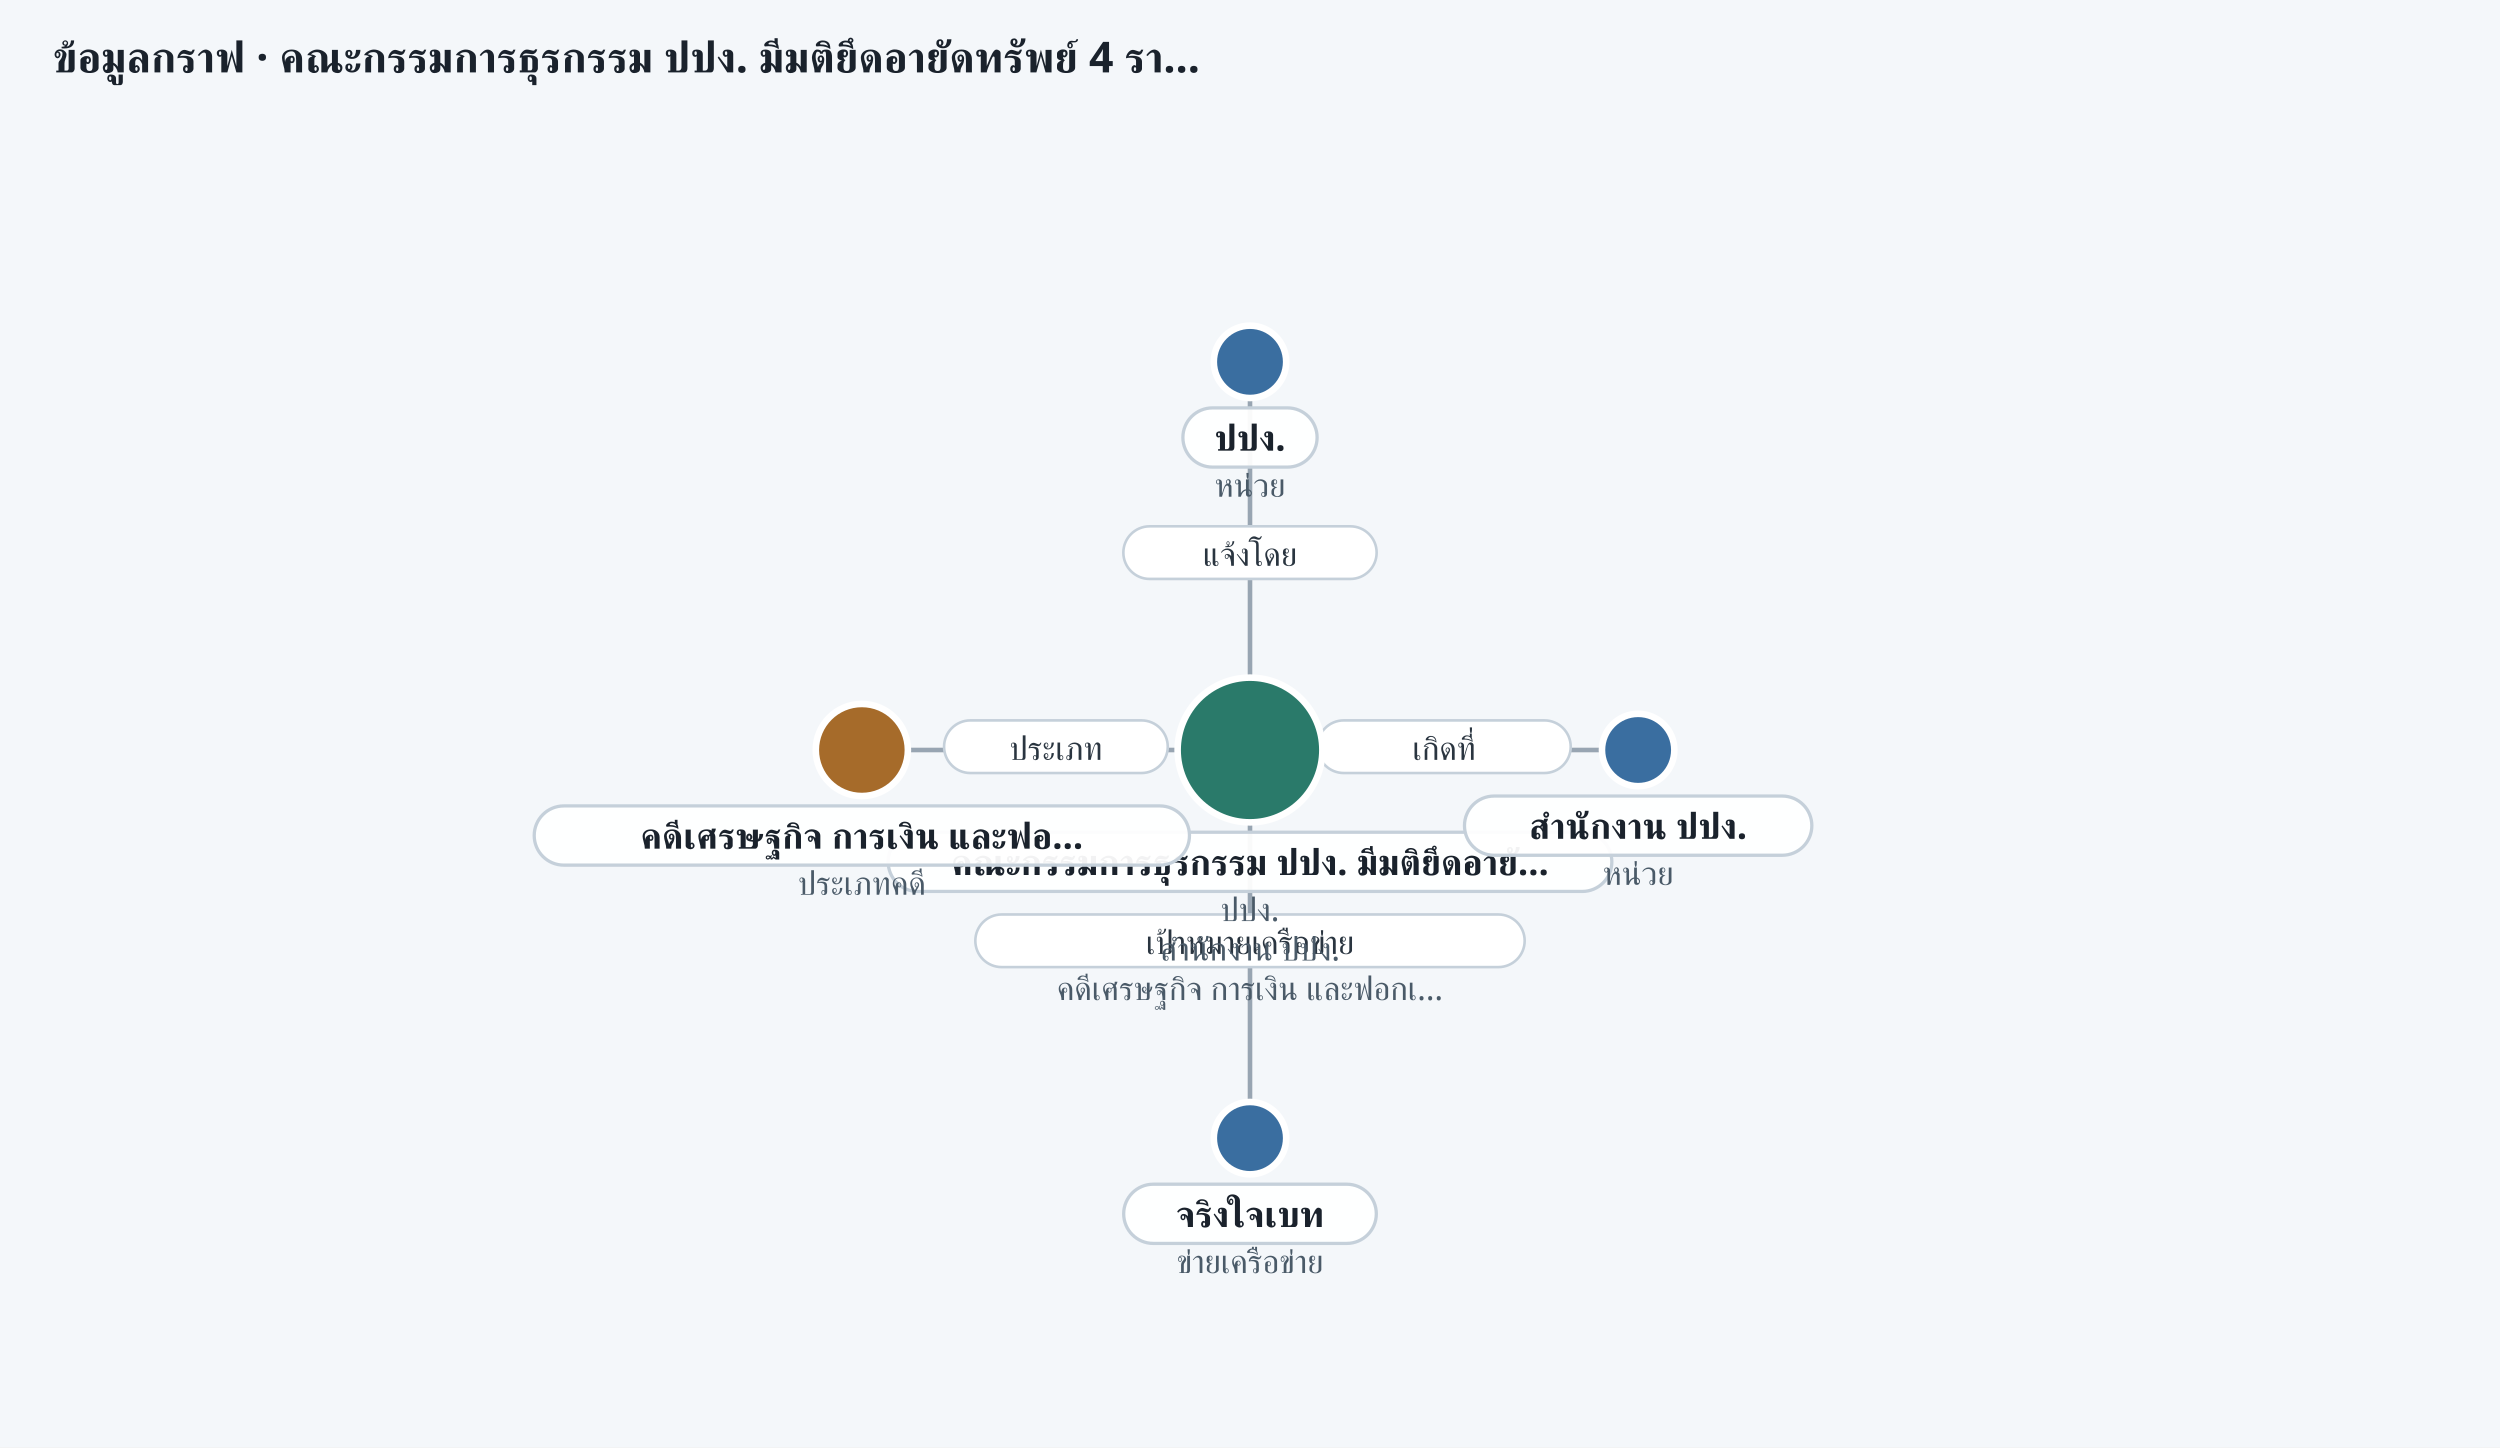
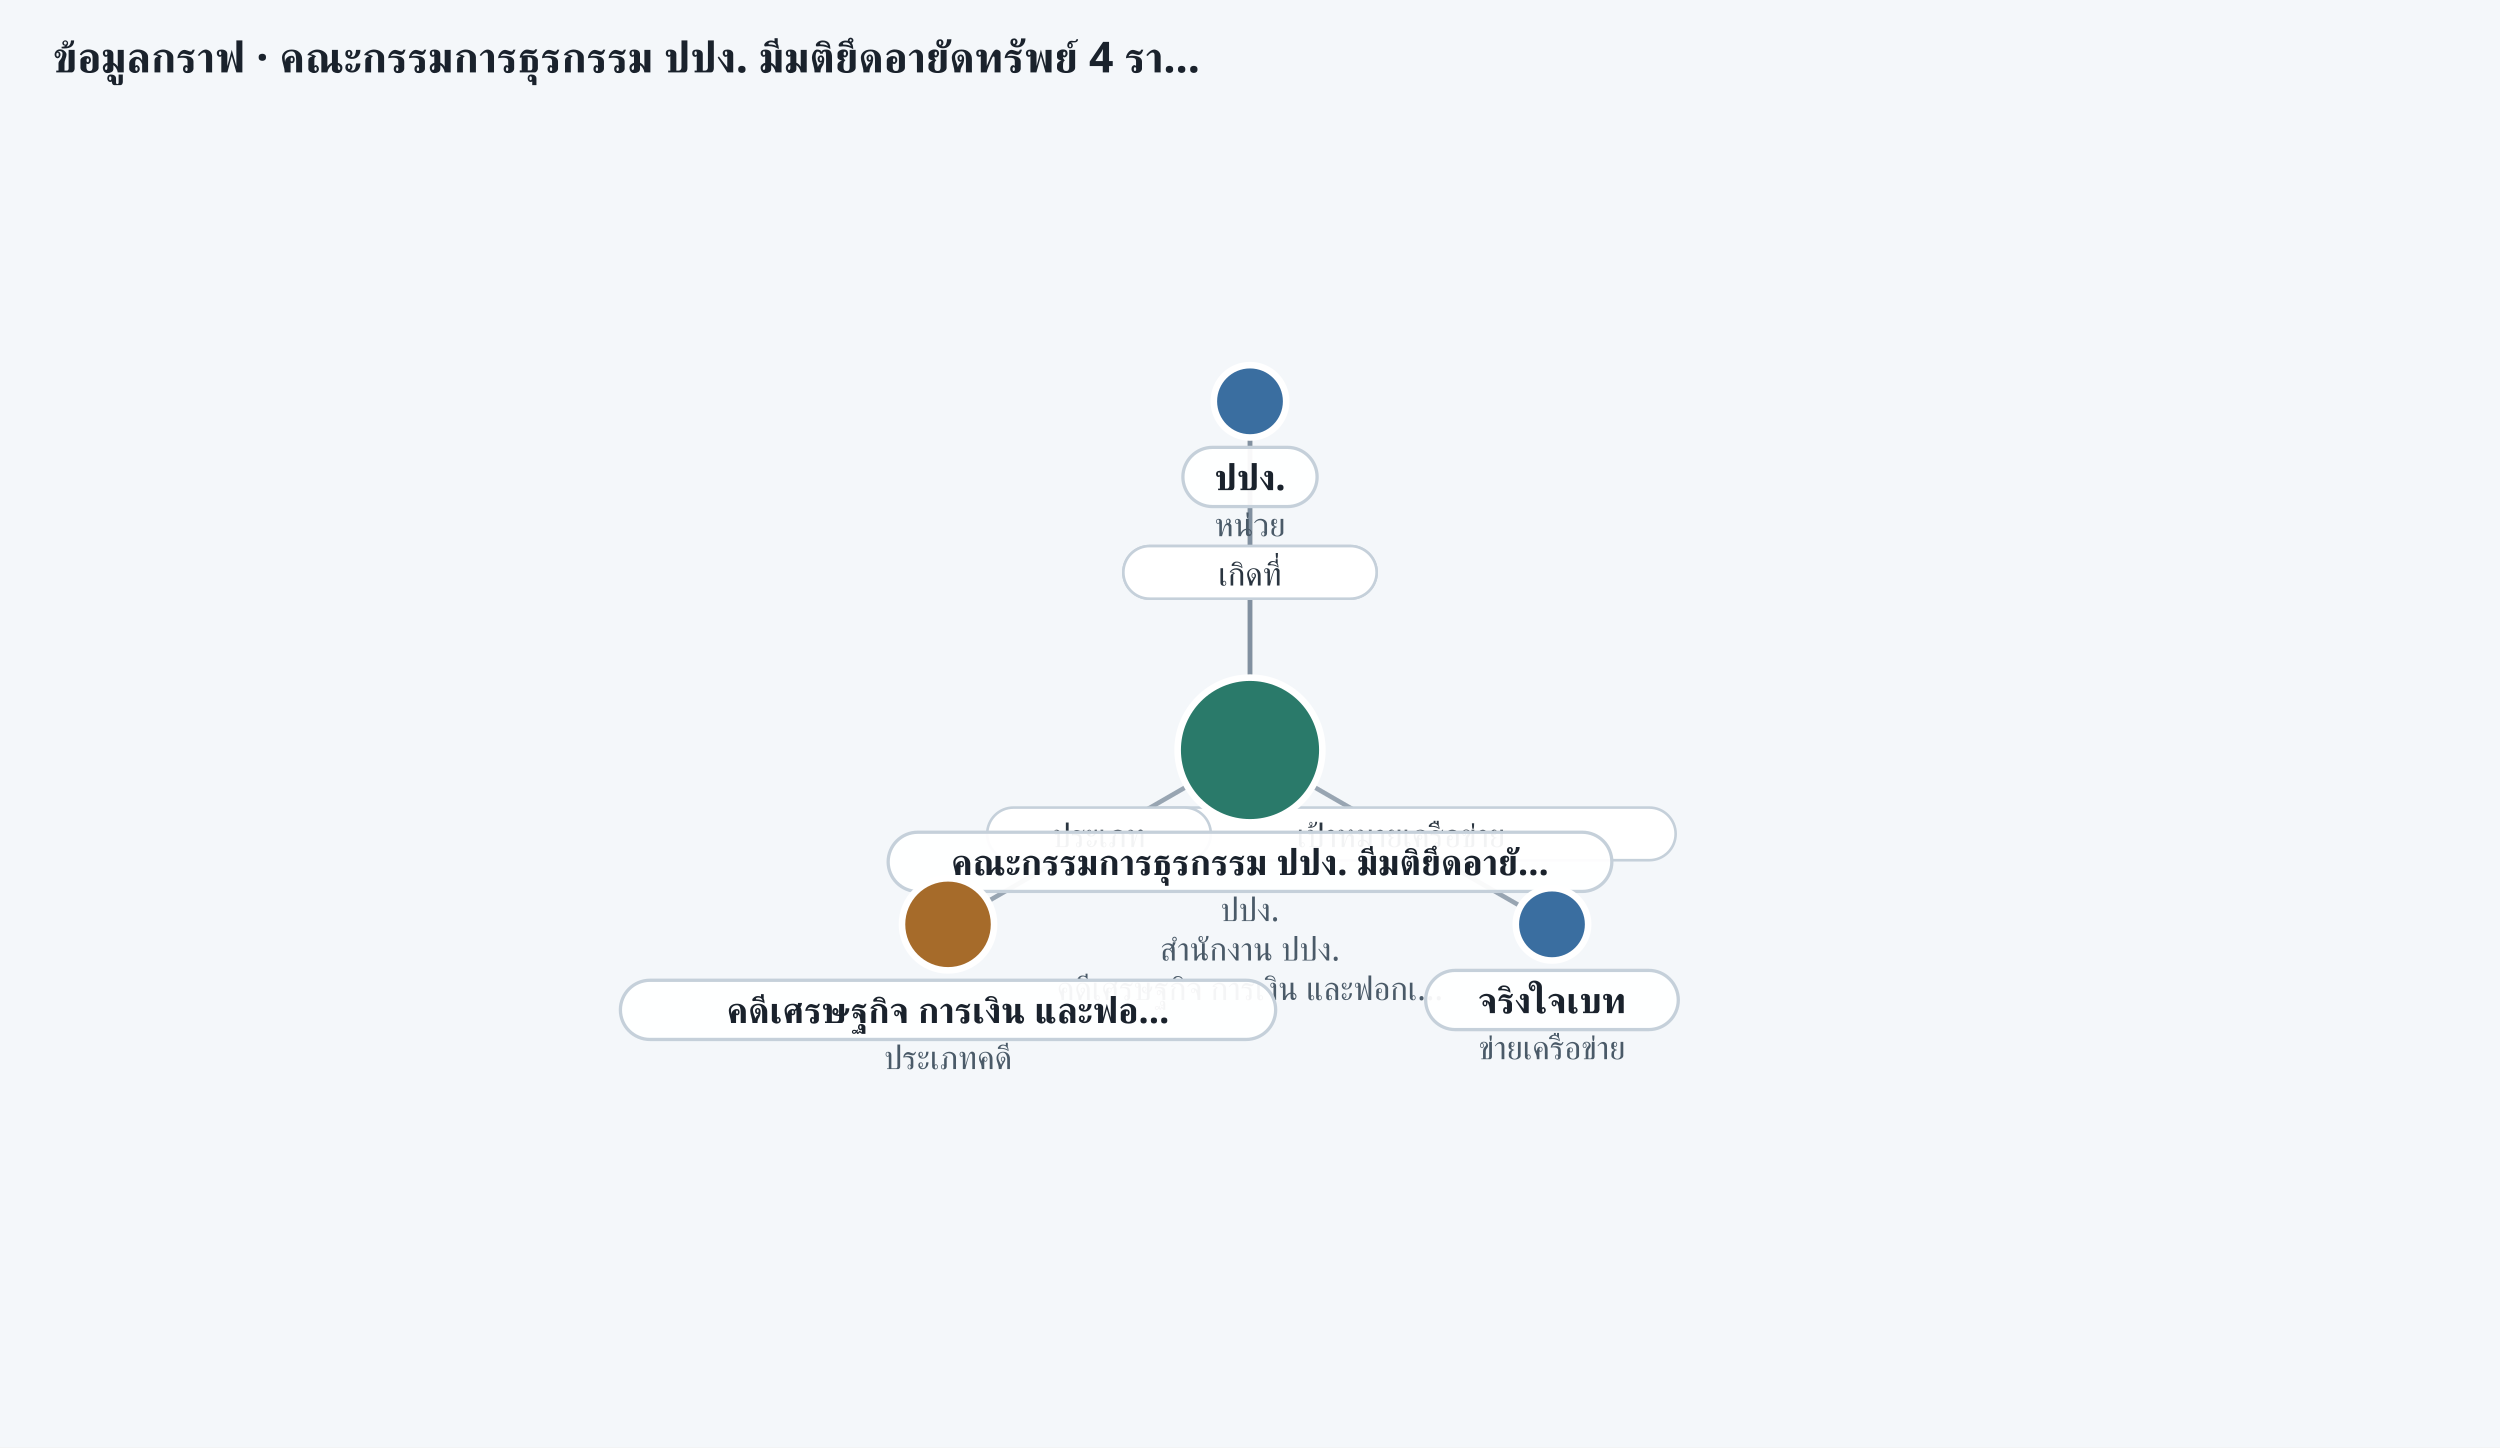
<svg xmlns="http://www.w3.org/2000/svg" width="760" height="440" viewBox="0 0 760 440" role="img" aria-label="ego graph 20261107-econ-02">
  <rect width="100%" height="100%" fill="#f4f7fa" />
  <text x="16" y="22" font-size="13" font-weight="700" fill="#1a222c" font-family="Sarabun, Anuphan, sans-serif">ข้อมูลกราฟ · คณะกรรมการธุรกรรม ปปง. มีมติยึดอายัดทรัพย์ 4 รา…</text>
-   <line x1="380.0" y1="228.0" x2="380.0" y2="110.0" stroke="#7a8a9a" stroke-width="1.4" opacity="0.75" />
-   <rect x="341.5" y="160.0" width="77.0" height="16" rx="8" fill="#fff" stroke="#c5d0da" stroke-width="0.8" />
-   <text x="380.0" y="172.0" text-anchor="middle" font-size="10" fill="#2a3540" font-family="Sarabun, Anuphan, sans-serif">แจ้งโดย</text>
-   <line x1="380.0" y1="228.0" x2="498.0" y2="228.0" stroke="#7a8a9a" stroke-width="1.4" opacity="0.75" />
-   <rect x="400.5" y="219.0" width="77.0" height="16" rx="8" fill="#fff" stroke="#c5d0da" stroke-width="0.8" />
-   <text x="439.0" y="231.0" text-anchor="middle" font-size="10" fill="#2a3540" font-family="Sarabun, Anuphan, sans-serif">เกิดที่</text>
-   <line x1="380.0" y1="228.0" x2="380.0" y2="346.0" stroke="#7a8a9a" stroke-width="1.4" opacity="0.75" />
-   <rect x="296.5" y="278.0" width="167.0" height="16" rx="8" fill="#fff" stroke="#c5d0da" stroke-width="0.8" />
-   <text x="380.0" y="290.0" text-anchor="middle" font-size="10" fill="#2a3540" font-family="Sarabun, Anuphan, sans-serif">เป้าหมายเครือข่าย</text>
-   <line x1="380.0" y1="228.0" x2="262.0" y2="228.0" stroke="#7a8a9a" stroke-width="1.4" opacity="0.75" />
-   <rect x="287.0" y="219.0" width="68.0" height="16" rx="8" fill="#fff" stroke="#c5d0da" stroke-width="0.8" />
-   <text x="321.0" y="231.0" text-anchor="middle" font-size="10" fill="#2a3540" font-family="Sarabun, Anuphan, sans-serif">ประเภท</text>
+   <line x1="380.0" y1="228.0" x2="380.0" y2="122.0" stroke="#7a8a9a" stroke-width="1.4" opacity="0.75" />
+   <rect x="341.5" y="166.0" width="77.0" height="16" rx="8" fill="#fff" stroke="#c5d0da" stroke-width="0.8" />
+   <text x="380.0" y="178.0" text-anchor="middle" font-size="10" fill="#2a3540" font-family="Sarabun, Anuphan, sans-serif">แจ้งโดย</text>
+   <line x1="380.0" y1="228.0" x2="380.0" y2="122.0" stroke="#7a8a9a" stroke-width="1.4" opacity="0.75" />
+   <rect x="341.5" y="166.0" width="77.0" height="16" rx="8" fill="#fff" stroke="#c5d0da" stroke-width="0.8" />
+   <text x="380.0" y="178.0" text-anchor="middle" font-size="10" fill="#2a3540" font-family="Sarabun, Anuphan, sans-serif">เกิดที่</text>
+   <line x1="380.0" y1="228.0" x2="471.8" y2="281.0" stroke="#7a8a9a" stroke-width="1.4" opacity="0.75" />
+   <rect x="342.4" y="245.5" width="167.0" height="16" rx="8" fill="#fff" stroke="#c5d0da" stroke-width="0.8" />
+   <text x="425.9" y="257.5" text-anchor="middle" font-size="10" fill="#2a3540" font-family="Sarabun, Anuphan, sans-serif">เป้าหมายเครือข่าย</text>
+   <line x1="380.0" y1="228.0" x2="288.2" y2="281.0" stroke="#7a8a9a" stroke-width="1.4" opacity="0.75" />
+   <rect x="300.1" y="245.5" width="68.0" height="16" rx="8" fill="#fff" stroke="#c5d0da" stroke-width="0.8" />
+   <text x="334.1" y="257.5" text-anchor="middle" font-size="10" fill="#2a3540" font-family="Sarabun, Anuphan, sans-serif">ประเภท</text>
  <circle cx="380.0" cy="228.0" r="22" fill="#2a7a6a" stroke="#fff" stroke-width="2" />
  <rect x="270.0" y="253.0" width="220.0" height="18" rx="9" fill="rgba(255,255,255,0.94)" stroke="#c5d0da" />
  <text x="380.0" y="266.0" text-anchor="middle" font-size="11" font-weight="600" fill="#1a222c" font-family="Sarabun, Anuphan, sans-serif">คณะกรรมการธุรกรรม ปปง. มีมติยึดอายั…</text>
  <text x="380.0" y="280.0" text-anchor="middle" font-size="10" fill="#4a5a68" font-family="Sarabun, Anuphan, sans-serif">ปปง.</text>
  <text x="380.0" y="292.0" text-anchor="middle" font-size="10" fill="#4a5a68" font-family="Sarabun, Anuphan, sans-serif">สำนักงาน ปปง.</text>
  <text x="380.0" y="304.0" text-anchor="middle" font-size="10" fill="#4a5a68" font-family="Sarabun, Anuphan, sans-serif">คดีเศรษฐกิจ การเงิน และฟอกเ…</text>
-   <circle cx="380.0" cy="110.0" r="11" fill="#3a6ea0" stroke="#fff" stroke-width="2" />
-   <rect x="359.6" y="124.0" width="40.8" height="18" rx="9" fill="rgba(255,255,255,0.94)" stroke="#c5d0da" />
-   <text x="380.0" y="137.0" text-anchor="middle" font-size="11" font-weight="600" fill="#1a222c" font-family="Sarabun, Anuphan, sans-serif">ปปง.</text>
-   <text x="380.0" y="151.0" text-anchor="middle" font-size="10" fill="#4a5a68" font-family="Sarabun, Anuphan, sans-serif">หน่วย</text>
-   <circle cx="498.0" cy="228.0" r="11" fill="#3a6ea0" stroke="#fff" stroke-width="2" />
-   <rect x="445.2" y="242.0" width="105.6" height="18" rx="9" fill="rgba(255,255,255,0.94)" stroke="#c5d0da" />
-   <text x="498.0" y="255.0" text-anchor="middle" font-size="11" font-weight="600" fill="#1a222c" font-family="Sarabun, Anuphan, sans-serif">สำนักงาน ปปง.</text>
-   <text x="498.0" y="269.0" text-anchor="middle" font-size="10" fill="#4a5a68" font-family="Sarabun, Anuphan, sans-serif">หน่วย</text>
-   <circle cx="380.0" cy="346.0" r="11" fill="#3a6ea0" stroke="#fff" stroke-width="2" />
-   <rect x="341.6" y="360.0" width="76.8" height="18" rx="9" fill="rgba(255,255,255,0.94)" stroke="#c5d0da" />
-   <text x="380.0" y="373.0" text-anchor="middle" font-size="11" font-weight="600" fill="#1a222c" font-family="Sarabun, Anuphan, sans-serif">จริงใจเบท</text>
-   <text x="380.0" y="387.0" text-anchor="middle" font-size="10" fill="#4a5a68" font-family="Sarabun, Anuphan, sans-serif">ข่ายเครือข่าย</text>
-   <circle cx="262.0" cy="228.0" r="14" fill="#a66b2a" stroke="#fff" stroke-width="2" />
-   <rect x="162.4" y="245.0" width="199.2" height="18" rx="9" fill="rgba(255,255,255,0.94)" stroke="#c5d0da" />
-   <text x="262.0" y="258.0" text-anchor="middle" font-size="11" font-weight="600" fill="#1a222c" font-family="Sarabun, Anuphan, sans-serif">คดีเศรษฐกิจ การเงิน และฟอ…</text>
-   <text x="262.0" y="272.0" text-anchor="middle" font-size="10" fill="#4a5a68" font-family="Sarabun, Anuphan, sans-serif">ประเภทคดี</text>
+   <circle cx="380.0" cy="122.0" r="11" fill="#3a6ea0" stroke="#fff" stroke-width="2" />
+   <rect x="359.6" y="136.0" width="40.8" height="18" rx="9" fill="rgba(255,255,255,0.94)" stroke="#c5d0da" />
+   <text x="380.0" y="149.0" text-anchor="middle" font-size="11" font-weight="600" fill="#1a222c" font-family="Sarabun, Anuphan, sans-serif">ปปง.</text>
+   <text x="380.0" y="163.0" text-anchor="middle" font-size="10" fill="#4a5a68" font-family="Sarabun, Anuphan, sans-serif">หน่วย</text>
+   <circle cx="471.8" cy="281.0" r="11" fill="#3a6ea0" stroke="#fff" stroke-width="2" />
+   <rect x="433.4" y="295.0" width="76.8" height="18" rx="9" fill="rgba(255,255,255,0.94)" stroke="#c5d0da" />
+   <text x="471.8" y="308.0" text-anchor="middle" font-size="11" font-weight="600" fill="#1a222c" font-family="Sarabun, Anuphan, sans-serif">จริงใจเบท</text>
+   <text x="471.8" y="322.0" text-anchor="middle" font-size="10" fill="#4a5a68" font-family="Sarabun, Anuphan, sans-serif">ข่ายเครือข่าย</text>
+   <circle cx="288.2" cy="281.0" r="14" fill="#a66b2a" stroke="#fff" stroke-width="2" />
+   <rect x="188.6" y="298.0" width="199.2" height="18" rx="9" fill="rgba(255,255,255,0.94)" stroke="#c5d0da" />
+   <text x="288.2" y="311.0" text-anchor="middle" font-size="11" font-weight="600" fill="#1a222c" font-family="Sarabun, Anuphan, sans-serif">คดีเศรษฐกิจ การเงิน และฟอ…</text>
+   <text x="288.2" y="325.0" text-anchor="middle" font-size="10" fill="#4a5a68" font-family="Sarabun, Anuphan, sans-serif">ประเภทคดี</text>
</svg>
